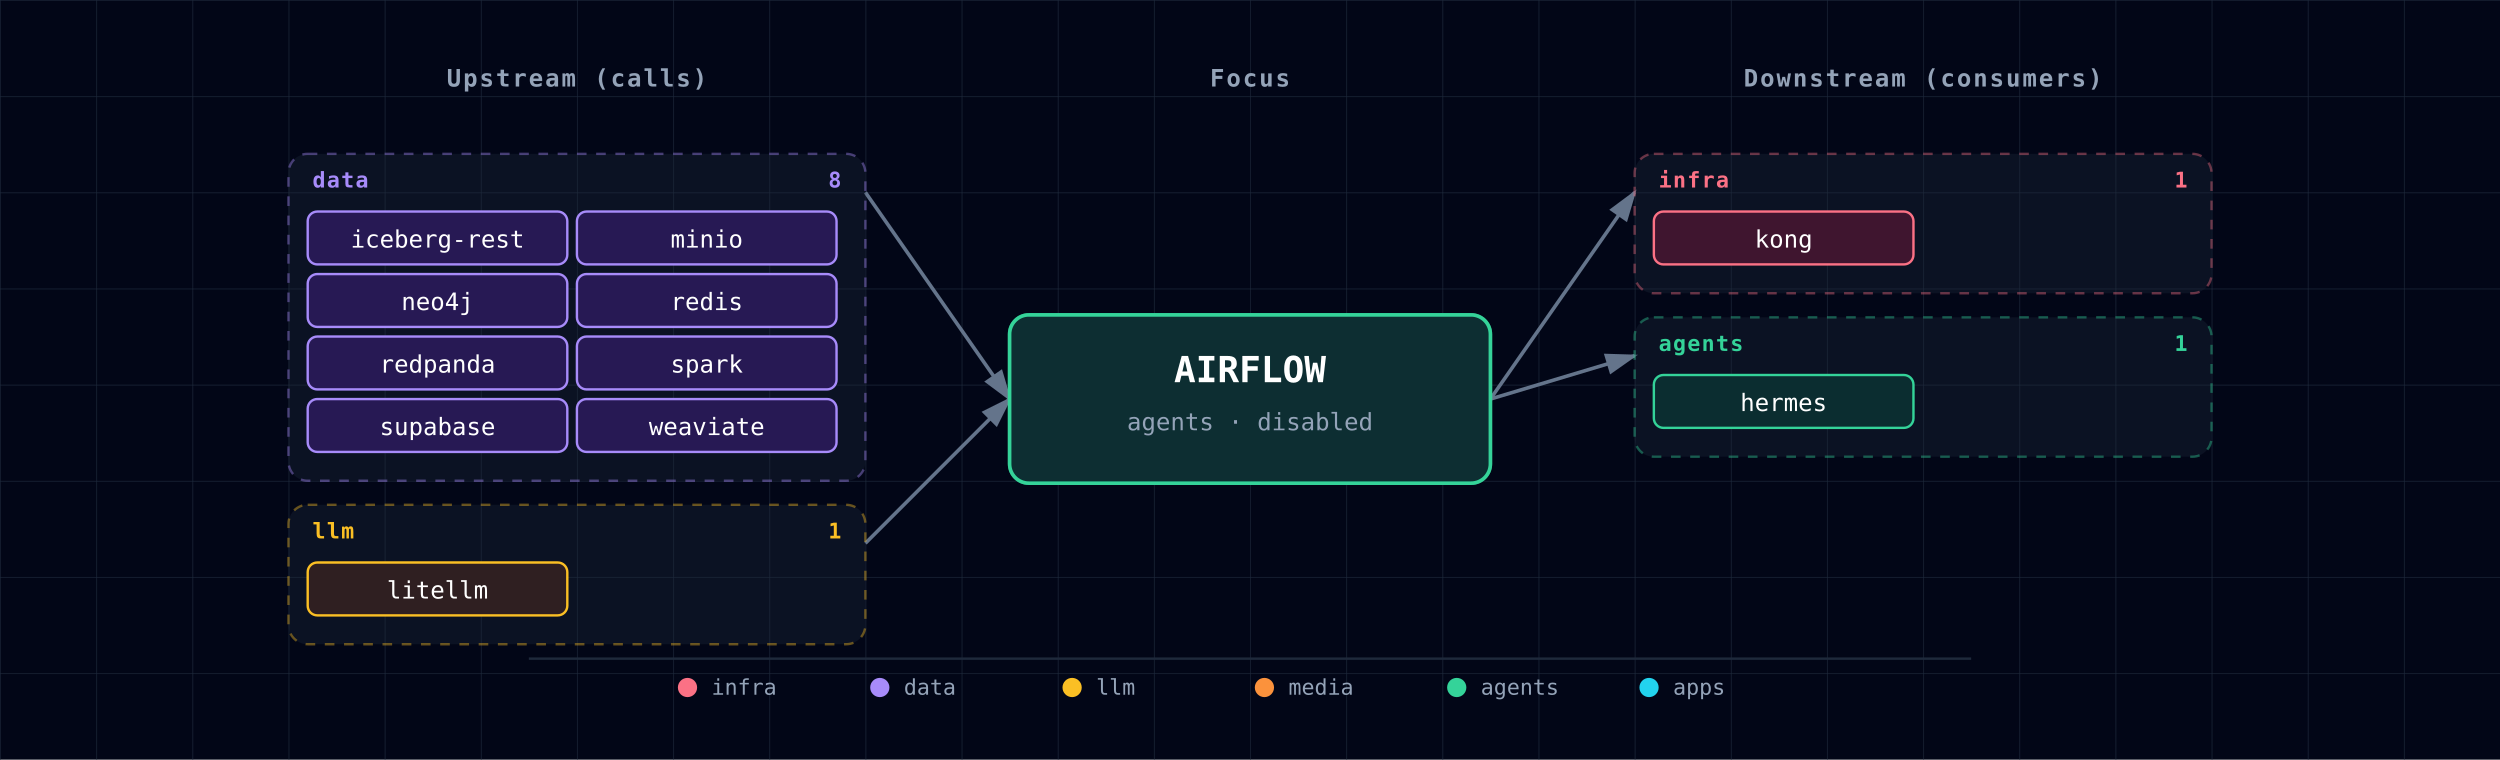
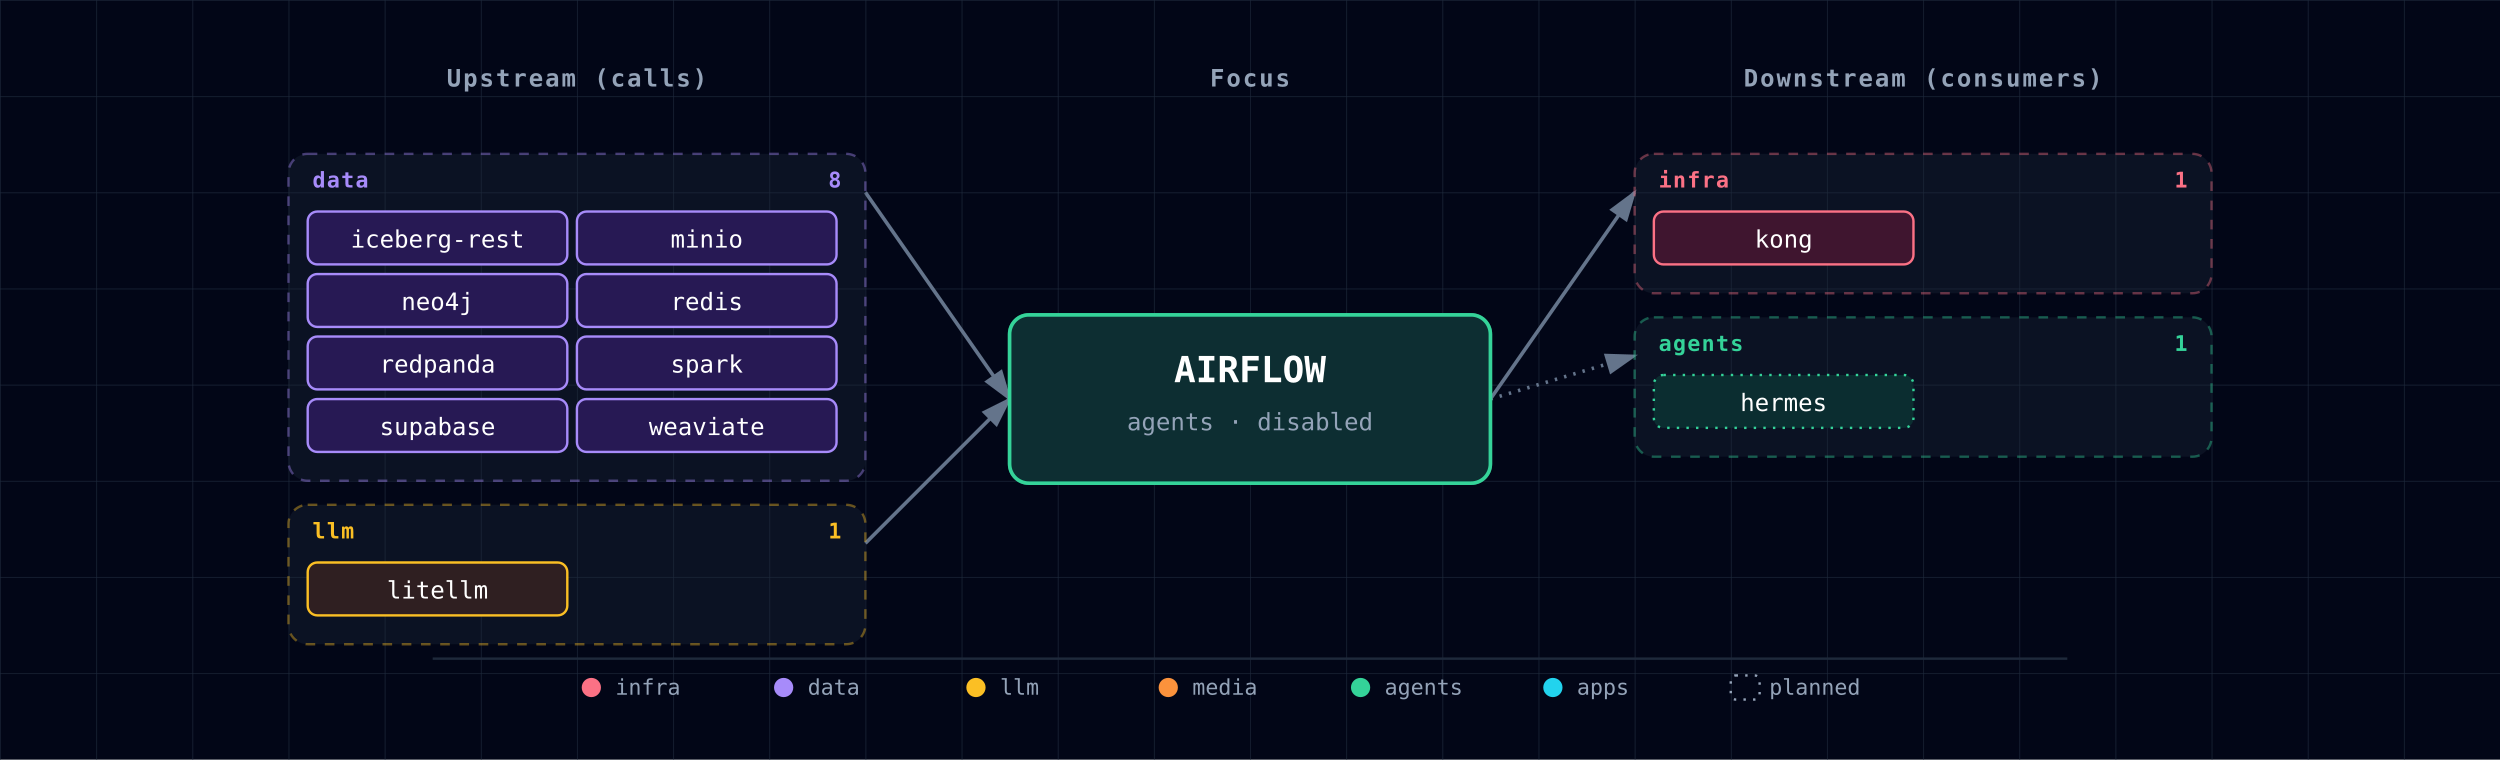
<svg xmlns="http://www.w3.org/2000/svg" viewBox="0 0 1040 316" font-family="'JetBrains Mono', 'Fira Code', Menlo, Consolas, monospace">
  <defs>
    <pattern id="grid" width="40" height="40" patternUnits="userSpaceOnUse">
      <path d="M 40 0 L 0 0 0 40" fill="none" stroke="#1e293b" stroke-width="0.5" />
    </pattern>
    <marker id="arrowhead" markerWidth="9" markerHeight="6" refX="8" refY="3" orient="auto">
      <polygon points="0 0, 9 3, 0 6" fill="#64748b" />
    </marker>
    <filter id="focus-glow" x="-50%" y="-50%" width="200%" height="200%">
      <feGaussianBlur in="SourceAlpha" stdDeviation="6" />
      <feFlood flood-color="#34d399" flood-opacity="0.6" />
      <feComposite in2="SourceAlpha" operator="in" />
      <feMerge>
        <feMergeNode />
        <feMergeNode in="SourceGraphic" />
      </feMerge>
    </filter>
  </defs>
  <rect width="1040" height="316" fill="#020617" />
  <rect width="1040" height="316" fill="url(#grid)" />
  <text x="240" y="36" fill="#94a3b8" font-size="10" font-weight="600" text-anchor="middle" letter-spacing="0.08em">Upstream (calls)</text>
  <text x="520" y="36" fill="#94a3b8" font-size="10" font-weight="600" text-anchor="middle" letter-spacing="0.08em">Focus</text>
  <text x="800" y="36" fill="#94a3b8" font-size="10" font-weight="600" text-anchor="middle" letter-spacing="0.08em">Downstream (consumers)</text>
  <line x1="360" y1="80" x2="420" y2="166" stroke="#64748b" stroke-width="1.5" marker-end="url(#arrowhead)" />
  <line x1="360" y1="226" x2="420" y2="166" stroke="#64748b" stroke-width="1.5" marker-end="url(#arrowhead)" />
  <line x1="620" y1="166" x2="680" y2="80" stroke="#64748b" stroke-width="1.5" marker-end="url(#arrowhead)" />
-   <line x1="620" y1="166" x2="680" y2="148" stroke="#64748b" stroke-width="1.5" marker-end="url(#arrowhead)" />
+   <line x1="620" y1="166" x2="680" y2="148" stroke="#64748b" stroke-width="1.5" stroke-dasharray="1,3" marker-end="url(#arrowhead)" />
  <g>
    <g class="cluster">
      <rect x="120" y="64" width="240" height="136" rx="8" fill="rgba(30,41,59,0.35)" stroke="#a78bfa" stroke-width="1" stroke-dasharray="4,4" stroke-opacity="0.4" />
      <text x="130" y="78" fill="#a78bfa" font-size="9" font-weight="700" text-anchor="start" style="letter-spacing:0.06em;text-transform:uppercase;">data</text>
      <text x="350" y="78" fill="#a78bfa" font-size="9" font-weight="600" text-anchor="end">8</text>
    </g>
    <g>
      <rect x="128" y="88" width="108" height="22" rx="4" fill="#0f172a" />
      <rect x="128" y="88" width="108" height="22" rx="4" fill="rgba(76, 29, 149, 0.4)" stroke="#a78bfa" stroke-width="1" />
      <text x="182" y="103" fill="white" font-size="10" text-anchor="middle">iceberg-rest</text>
    </g>
    <g>
      <rect x="240" y="88" width="108" height="22" rx="4" fill="#0f172a" />
      <rect x="240" y="88" width="108" height="22" rx="4" fill="rgba(76, 29, 149, 0.4)" stroke="#a78bfa" stroke-width="1" />
      <text x="294" y="103" fill="white" font-size="10" text-anchor="middle">minio</text>
    </g>
    <g>
      <rect x="128" y="114" width="108" height="22" rx="4" fill="#0f172a" />
      <rect x="128" y="114" width="108" height="22" rx="4" fill="rgba(76, 29, 149, 0.4)" stroke="#a78bfa" stroke-width="1" />
      <text x="182" y="129" fill="white" font-size="10" text-anchor="middle">neo4j</text>
    </g>
    <g>
      <rect x="240" y="114" width="108" height="22" rx="4" fill="#0f172a" />
      <rect x="240" y="114" width="108" height="22" rx="4" fill="rgba(76, 29, 149, 0.4)" stroke="#a78bfa" stroke-width="1" />
      <text x="294" y="129" fill="white" font-size="10" text-anchor="middle">redis</text>
    </g>
    <g>
      <rect x="128" y="140" width="108" height="22" rx="4" fill="#0f172a" />
      <rect x="128" y="140" width="108" height="22" rx="4" fill="rgba(76, 29, 149, 0.4)" stroke="#a78bfa" stroke-width="1" />
      <text x="182" y="155" fill="white" font-size="10" text-anchor="middle">redpanda</text>
    </g>
    <g>
      <rect x="240" y="140" width="108" height="22" rx="4" fill="#0f172a" />
      <rect x="240" y="140" width="108" height="22" rx="4" fill="rgba(76, 29, 149, 0.4)" stroke="#a78bfa" stroke-width="1" />
      <text x="294" y="155" fill="white" font-size="10" text-anchor="middle">spark</text>
    </g>
    <g>
      <rect x="128" y="166" width="108" height="22" rx="4" fill="#0f172a" />
      <rect x="128" y="166" width="108" height="22" rx="4" fill="rgba(76, 29, 149, 0.4)" stroke="#a78bfa" stroke-width="1" />
      <text x="182" y="181" fill="white" font-size="10" text-anchor="middle">supabase</text>
    </g>
    <g>
      <rect x="240" y="166" width="108" height="22" rx="4" fill="#0f172a" />
      <rect x="240" y="166" width="108" height="22" rx="4" fill="rgba(76, 29, 149, 0.4)" stroke="#a78bfa" stroke-width="1" />
      <text x="294" y="181" fill="white" font-size="10" text-anchor="middle">weaviate</text>
    </g>
    <g class="cluster">
      <rect x="120" y="210" width="240" height="58" rx="8" fill="rgba(30,41,59,0.35)" stroke="#fbbf24" stroke-width="1" stroke-dasharray="4,4" stroke-opacity="0.4" />
      <text x="130" y="224" fill="#fbbf24" font-size="9" font-weight="700" text-anchor="start" style="letter-spacing:0.06em;text-transform:uppercase;">llm</text>
      <text x="350" y="224" fill="#fbbf24" font-size="9" font-weight="600" text-anchor="end">1</text>
    </g>
    <g>
      <rect x="128" y="234" width="108" height="22" rx="4" fill="#0f172a" />
      <rect x="128" y="234" width="108" height="22" rx="4" fill="rgba(120, 53, 15, 0.3)" stroke="#fbbf24" stroke-width="1" />
      <text x="182" y="249" fill="white" font-size="10" text-anchor="middle">litellm</text>
    </g>
  </g>
  <g>
    <g class="cluster">
      <rect x="680" y="64" width="240" height="58" rx="8" fill="rgba(30,41,59,0.35)" stroke="#fb7185" stroke-width="1" stroke-dasharray="4,4" stroke-opacity="0.4" />
      <text x="690" y="78" fill="#fb7185" font-size="9" font-weight="700" text-anchor="start" style="letter-spacing:0.06em;text-transform:uppercase;">infra</text>
      <text x="910" y="78" fill="#fb7185" font-size="9" font-weight="600" text-anchor="end">1</text>
    </g>
    <g>
      <rect x="688" y="88" width="108" height="22" rx="4" fill="#0f172a" />
      <rect x="688" y="88" width="108" height="22" rx="4" fill="rgba(136, 19, 55, 0.4)" stroke="#fb7185" stroke-width="1" />
      <text x="742" y="103" fill="white" font-size="10" text-anchor="middle">kong</text>
    </g>
    <g class="cluster">
      <rect x="680" y="132" width="240" height="58" rx="8" fill="rgba(30,41,59,0.35)" stroke="#34d399" stroke-width="1" stroke-dasharray="4,4" stroke-opacity="0.4" />
      <text x="690" y="146" fill="#34d399" font-size="9" font-weight="700" text-anchor="start" style="letter-spacing:0.06em;text-transform:uppercase;">agents</text>
      <text x="910" y="146" fill="#34d399" font-size="9" font-weight="600" text-anchor="end">1</text>
    </g>
    <g>
      <rect x="688" y="156" width="108" height="22" rx="4" fill="#0f172a" />
-       <rect x="688" y="156" width="108" height="22" rx="4" fill="rgba(6, 78, 59, 0.4)" stroke="#34d399" stroke-width="1" />
+       <rect x="688" y="156" width="108" height="22" rx="4" fill="rgba(6, 78, 59, 0.4)" stroke="#34d399" stroke-width="1" stroke-dasharray="1,3" />
      <text x="742" y="171" fill="white" font-size="10" text-anchor="middle">hermes</text>
    </g>
  </g>
  <g class="focus" filter="url(#focus-glow)">
    <rect x="420" y="131" width="200" height="70" rx="8" fill="#0f172a" />
    <rect x="420" y="131" width="200" height="70" rx="8" fill="rgba(6, 78, 59, 0.4)" stroke="#34d399" stroke-width="1.5" />
    <text x="520" y="159" fill="white" font-size="15" font-weight="700" text-anchor="middle">AIRFLOW</text>
    <text x="520" y="179" fill="#94a3b8" font-size="10" text-anchor="middle">agents · disabled</text>
  </g>
  <g class="legend">
-     <line x1="220" y1="274" x2="820" y2="274" stroke="#1e293b" stroke-width="1" />
-     <circle cx="286" cy="286" r="4" fill="#fb7185" />
-     <text x="296" y="289" fill="#94a3b8" font-size="9" font-weight="400" text-anchor="start">infra</text>
-     <circle cx="366" cy="286" r="4" fill="#a78bfa" />
-     <text x="376" y="289" fill="#94a3b8" font-size="9" font-weight="400" text-anchor="start">data</text>
-     <circle cx="446" cy="286" r="4" fill="#fbbf24" />
-     <text x="456" y="289" fill="#94a3b8" font-size="9" font-weight="400" text-anchor="start">llm</text>
-     <circle cx="526" cy="286" r="4" fill="#fb923c" />
-     <text x="536" y="289" fill="#94a3b8" font-size="9" font-weight="400" text-anchor="start">media</text>
-     <circle cx="606" cy="286" r="4" fill="#34d399" />
-     <text x="616" y="289" fill="#94a3b8" font-size="9" font-weight="400" text-anchor="start">agents</text>
-     <circle cx="686" cy="286" r="4" fill="#22d3ee" />
-     <text x="696" y="289" fill="#94a3b8" font-size="9" font-weight="400" text-anchor="start">apps</text>
+     <line x1="180" y1="274" x2="860" y2="274" stroke="#1e293b" stroke-width="1" />
+     <circle cx="246" cy="286" r="4" fill="#fb7185" />
+     <text x="256" y="289" fill="#94a3b8" font-size="9" font-weight="400" text-anchor="start">infra</text>
+     <circle cx="326" cy="286" r="4" fill="#a78bfa" />
+     <text x="336" y="289" fill="#94a3b8" font-size="9" font-weight="400" text-anchor="start">data</text>
+     <circle cx="406" cy="286" r="4" fill="#fbbf24" />
+     <text x="416" y="289" fill="#94a3b8" font-size="9" font-weight="400" text-anchor="start">llm</text>
+     <circle cx="486" cy="286" r="4" fill="#fb923c" />
+     <text x="496" y="289" fill="#94a3b8" font-size="9" font-weight="400" text-anchor="start">media</text>
+     <circle cx="566" cy="286" r="4" fill="#34d399" />
+     <text x="576" y="289" fill="#94a3b8" font-size="9" font-weight="400" text-anchor="start">agents</text>
+     <circle cx="646" cy="286" r="4" fill="#22d3ee" />
+     <text x="656" y="289" fill="#94a3b8" font-size="9" font-weight="400" text-anchor="start">apps</text>
+     <rect x="720" y="281" width="12" height="10" rx="2" fill="none" stroke="#94a3b8" stroke-width="1" stroke-dasharray="1,3" />
+     <text x="736" y="289" fill="#94a3b8" font-size="9" font-weight="400" text-anchor="start">planned</text>
  </g>
</svg>
